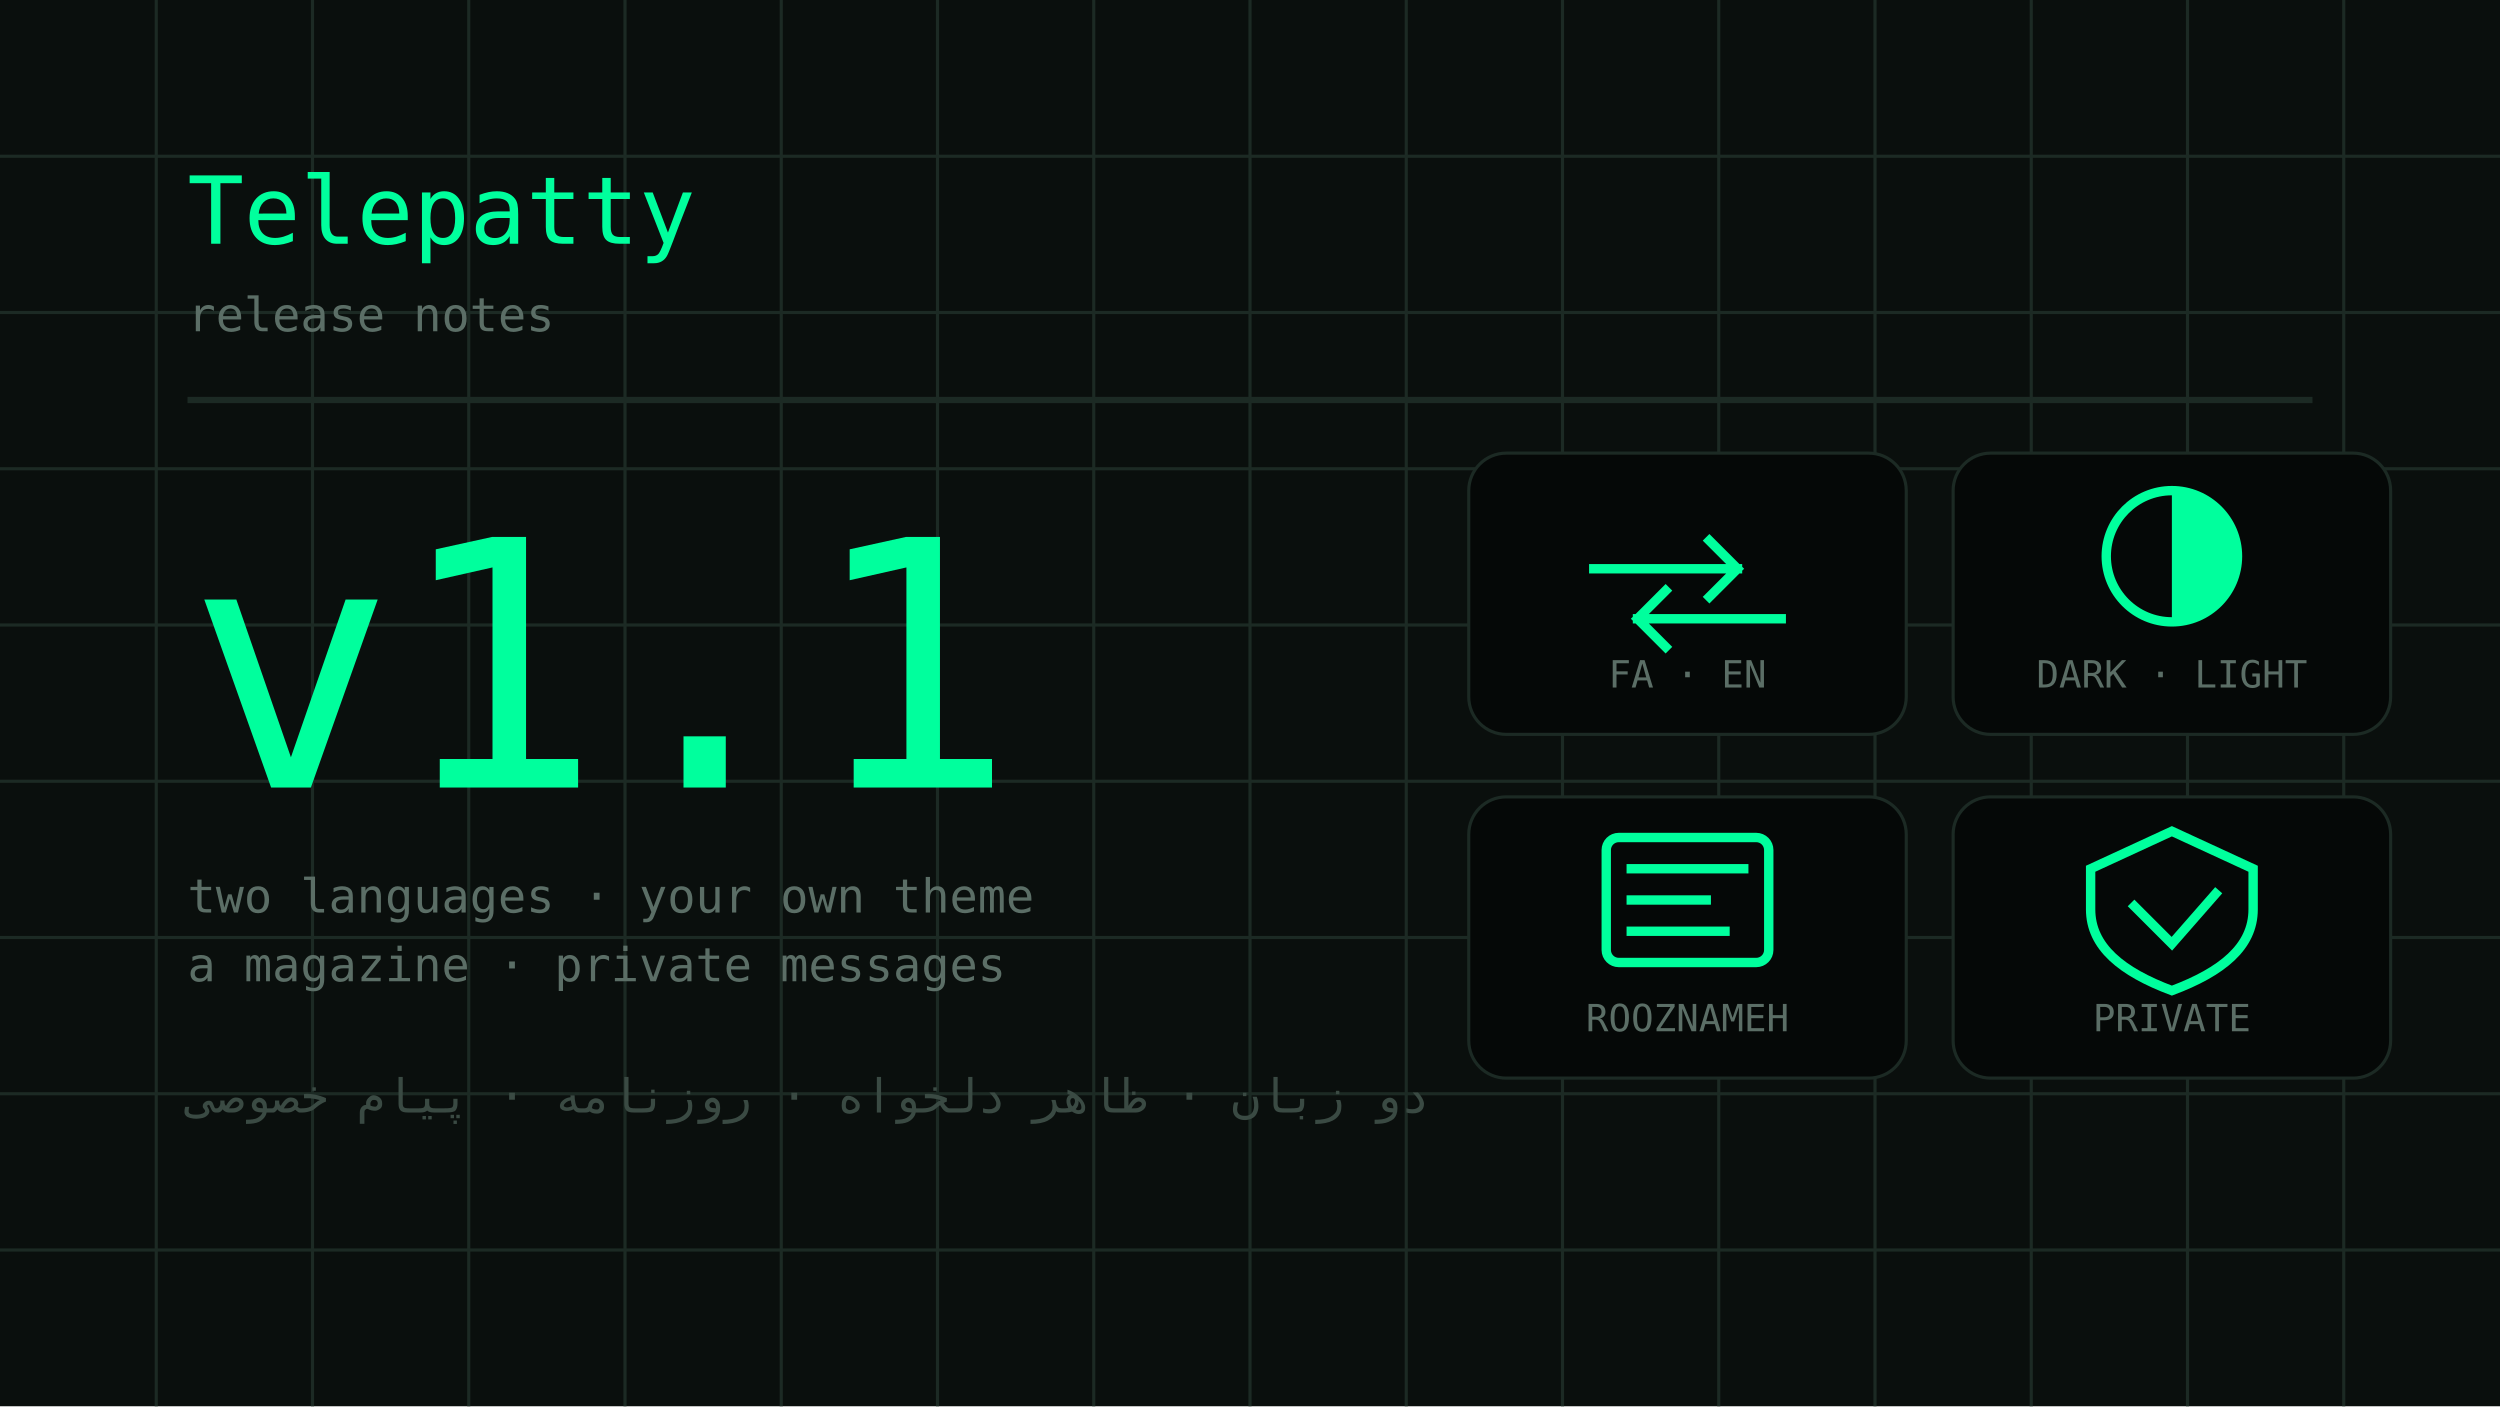
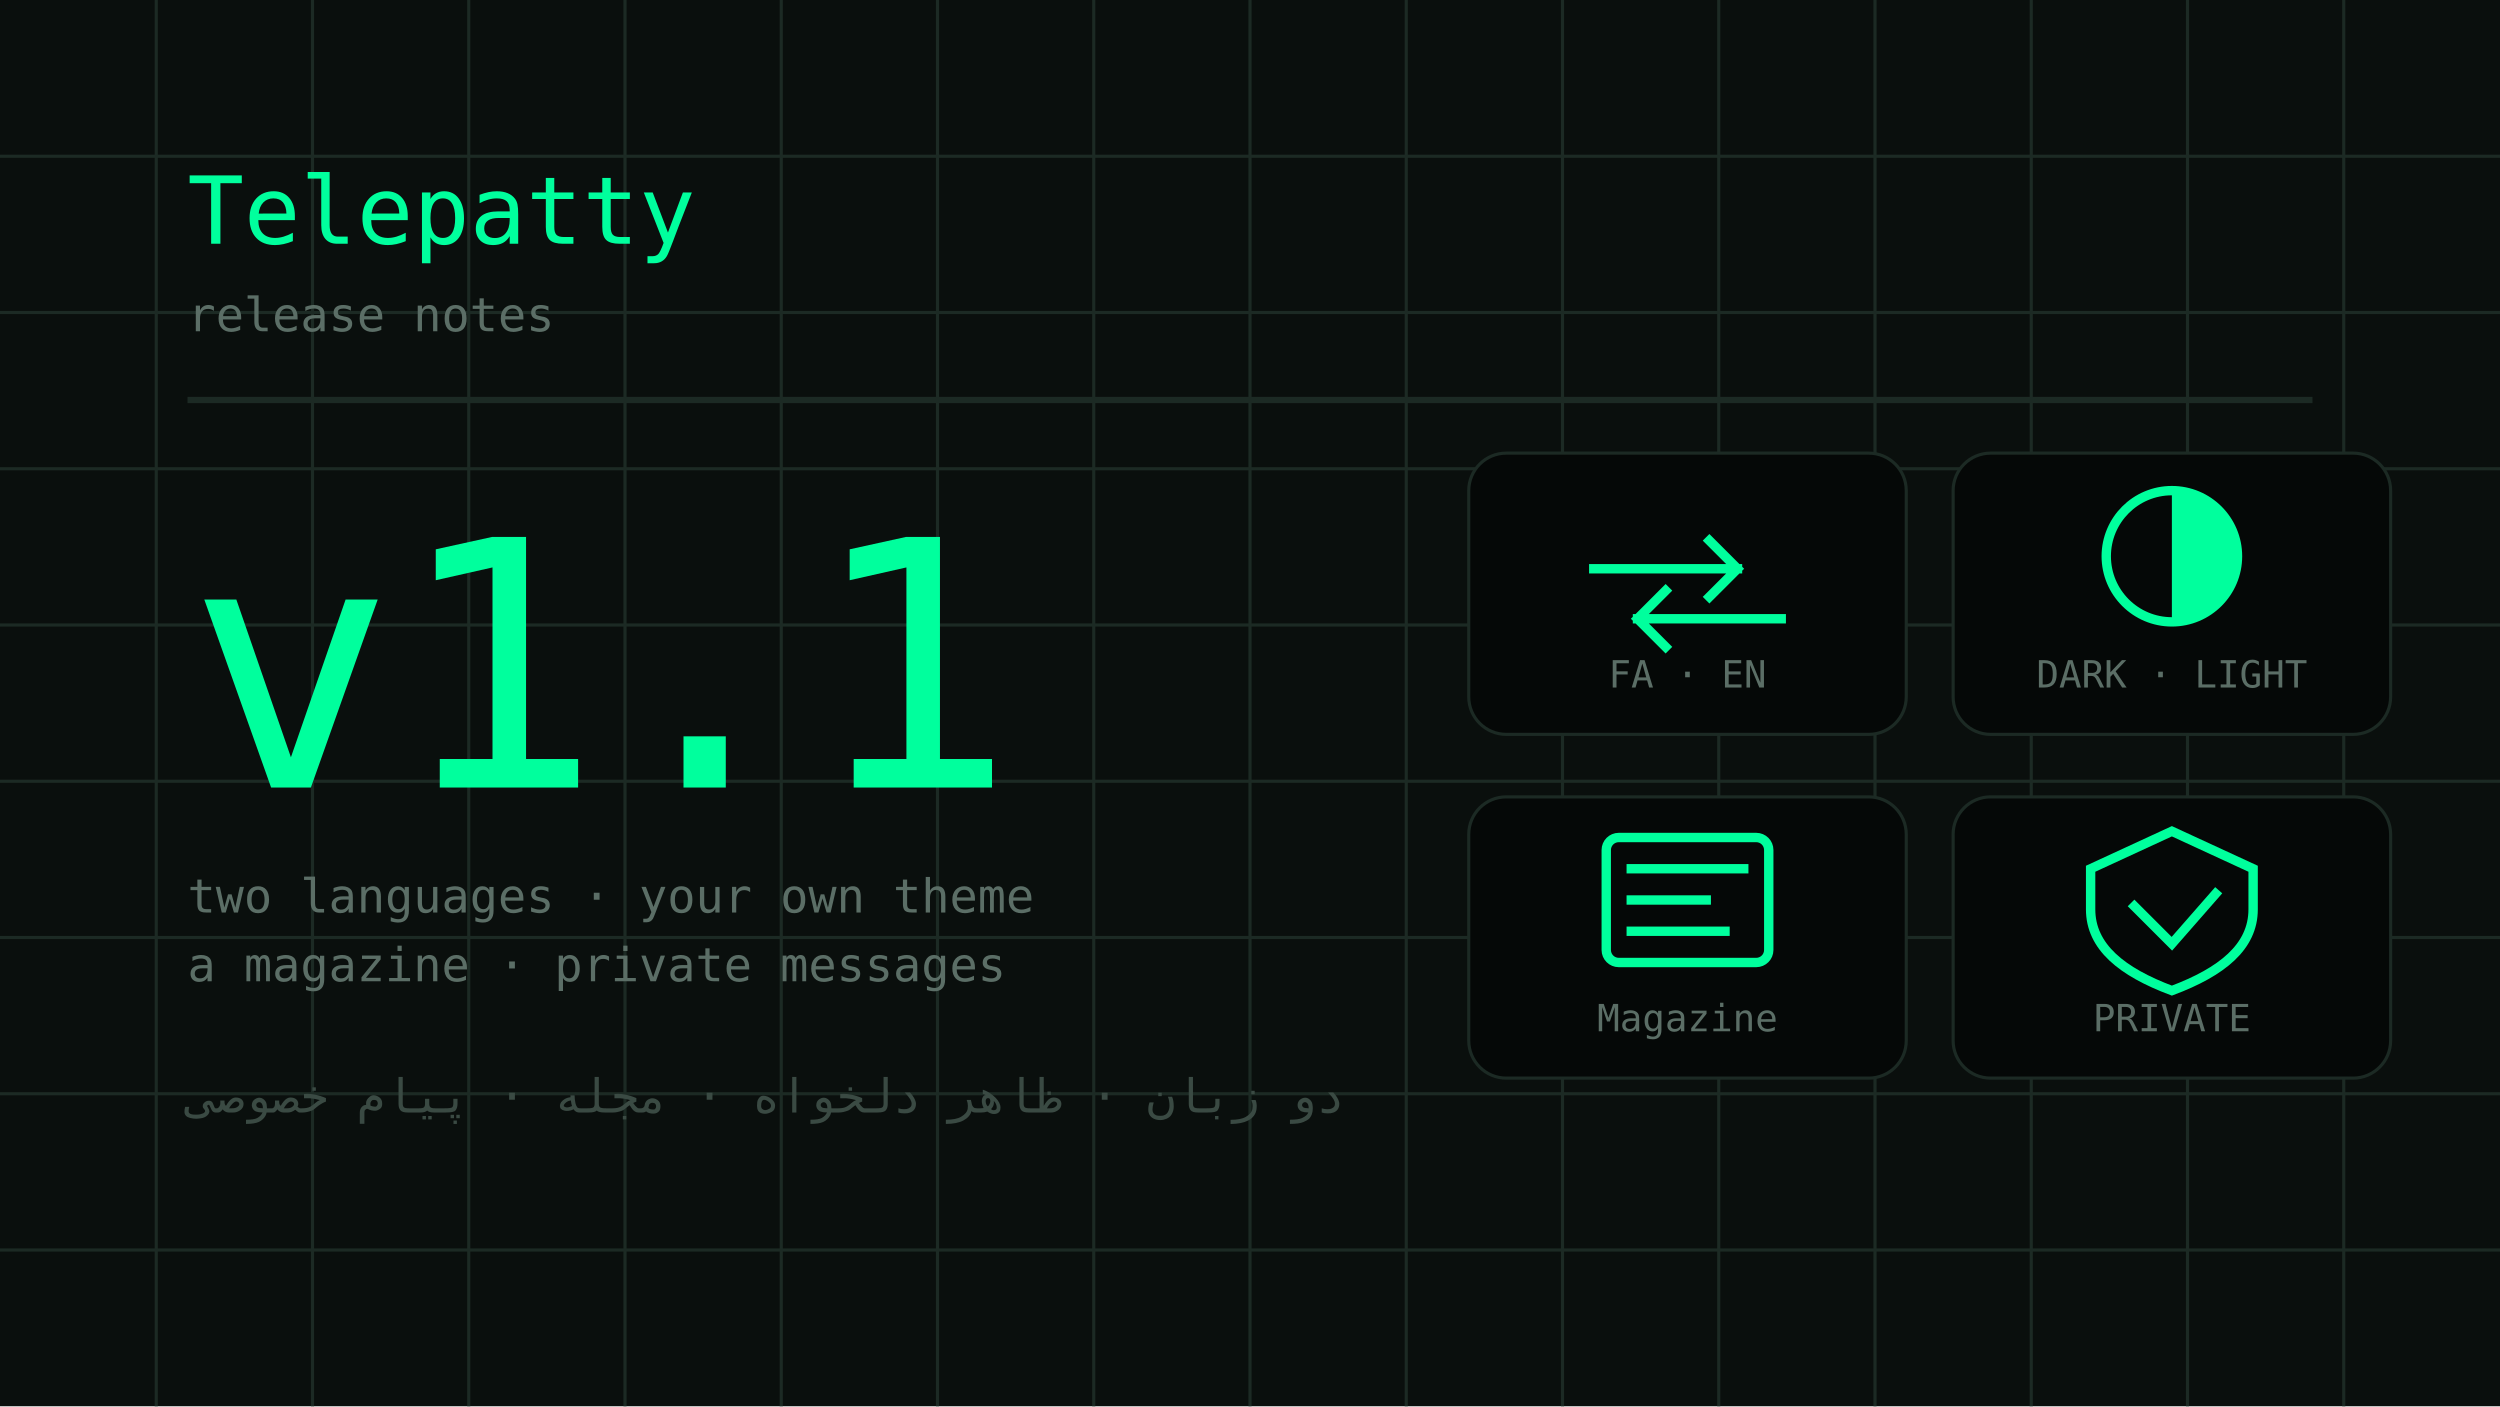
- <svg xmlns="http://www.w3.org/2000/svg" width="800" height="450" viewBox="0 0 800 450" role="img" aria-label="Telepatty 1.1 — دو زبان، ظاهر دلخواه، روزنامه، پیام خصوصی">
+ <svg xmlns="http://www.w3.org/2000/svg" width="800" height="450" viewBox="0 0 800 450" role="img" aria-label="Telepatty 1.1 — دو زبان، ظاهر دلخواه، مجله، پیام خصوصی">
  <rect width="800" height="450" fill="#0a0f0d" />
  <g fill="none" stroke="#1c2a24" stroke-width="1">
    <path d="M0 50h800M0 100h800M0 150h800M0 200h800M0 250h800M0 300h800M0 350h800M0 400h800" />
    <path d="M50 0v450M100 0v450M150 0v450M200 0v450M250 0v450M300 0v450M350 0v450M400 0v450M450 0v450M500 0v450M550 0v450M600 0v450M650 0v450M700 0v450M750 0v450" />
  </g>
  <text x="60" y="78" font-family="monospace" font-size="30" fill="#00ff9d">Telepatty</text>
  <text x="60" y="106" font-family="monospace" font-size="15" fill="#5b6e66">release notes</text>
  <path d="M60 128h680" stroke="#1c2a24" stroke-width="2" />
  <text x="60" y="252" font-family="monospace" font-size="110" fill="#00ff9d">v1.1</text>
  <text x="60" y="292" font-family="monospace" font-size="15" fill="#5b6e66">two languages · your own theme</text>
  <text x="60" y="314" font-family="monospace" font-size="15" fill="#5b6e66">a magazine · private messages</text>
-   <text x="60" y="356" font-family="monospace" font-size="15" fill="#3a4a43">دو زبان · ظاهر دلخواه · روزنامه · پیام خصوصی</text>
+   <text x="60" y="356" font-family="monospace" font-size="15" fill="#3a4a43">دو زبان · ظاهر دلخواه · مجله · پیام خصوصی</text>
  <g transform="translate(540,190)">
    <rect x="-70" y="-45" width="140" height="90" rx="12" fill="#050807" stroke="#1c2a24" />
    <g fill="none" stroke="#00ff9d" stroke-width="3" stroke-linecap="square">
      <path d="M-30 -8h46m0 0-9-9m9 9-9 9" />
      <path d="M30 8h-46m0 0 9-9m-9 9 9 9" />
    </g>
    <text y="30" font-family="monospace" font-size="12" fill="#5b6e66" text-anchor="middle">FA · EN</text>
  </g>
  <g transform="translate(695,190)">
    <rect x="-70" y="-45" width="140" height="90" rx="12" fill="#050807" stroke="#1c2a24" />
    <circle cx="0" cy="-12" r="21" fill="none" stroke="#00ff9d" stroke-width="3" />
    <path d="M0 -33a21 21 0 0 1 0 42z" fill="#00ff9d" />
    <text y="30" font-family="monospace" font-size="12" fill="#5b6e66" text-anchor="middle">DARK · LIGHT</text>
  </g>
  <g transform="translate(540,300)">
    <rect x="-70" y="-45" width="140" height="90" rx="12" fill="#050807" stroke="#1c2a24" />
    <g fill="none" stroke="#00ff9d" stroke-width="3">
      <rect x="-26" y="-32" width="52" height="40" rx="4" />
      <path d="M-18 -22h36M-18 -12h24M-18 -2h30" stroke-linecap="square" />
    </g>
-     <text y="30" font-family="monospace" font-size="12" fill="#5b6e66" text-anchor="middle">ROOZNAMEH</text>
+     <text y="30" font-family="monospace" font-size="12" fill="#5b6e66" text-anchor="middle">Magazine</text>
  </g>
  <g transform="translate(695,300)">
    <rect x="-70" y="-45" width="140" height="90" rx="12" fill="#050807" stroke="#1c2a24" />
    <g fill="none" stroke="#00ff9d" stroke-width="3">
      <path d="M0 -34 26 -22v13c0 12-10 20-26 26-16-6-26-14-26-26v-13z" />
      <path d="M-12 -10 0 2 14 -14" stroke-linecap="square" />
    </g>
    <text y="30" font-family="monospace" font-size="12" fill="#5b6e66" text-anchor="middle">PRIVATE</text>
  </g>
</svg>
